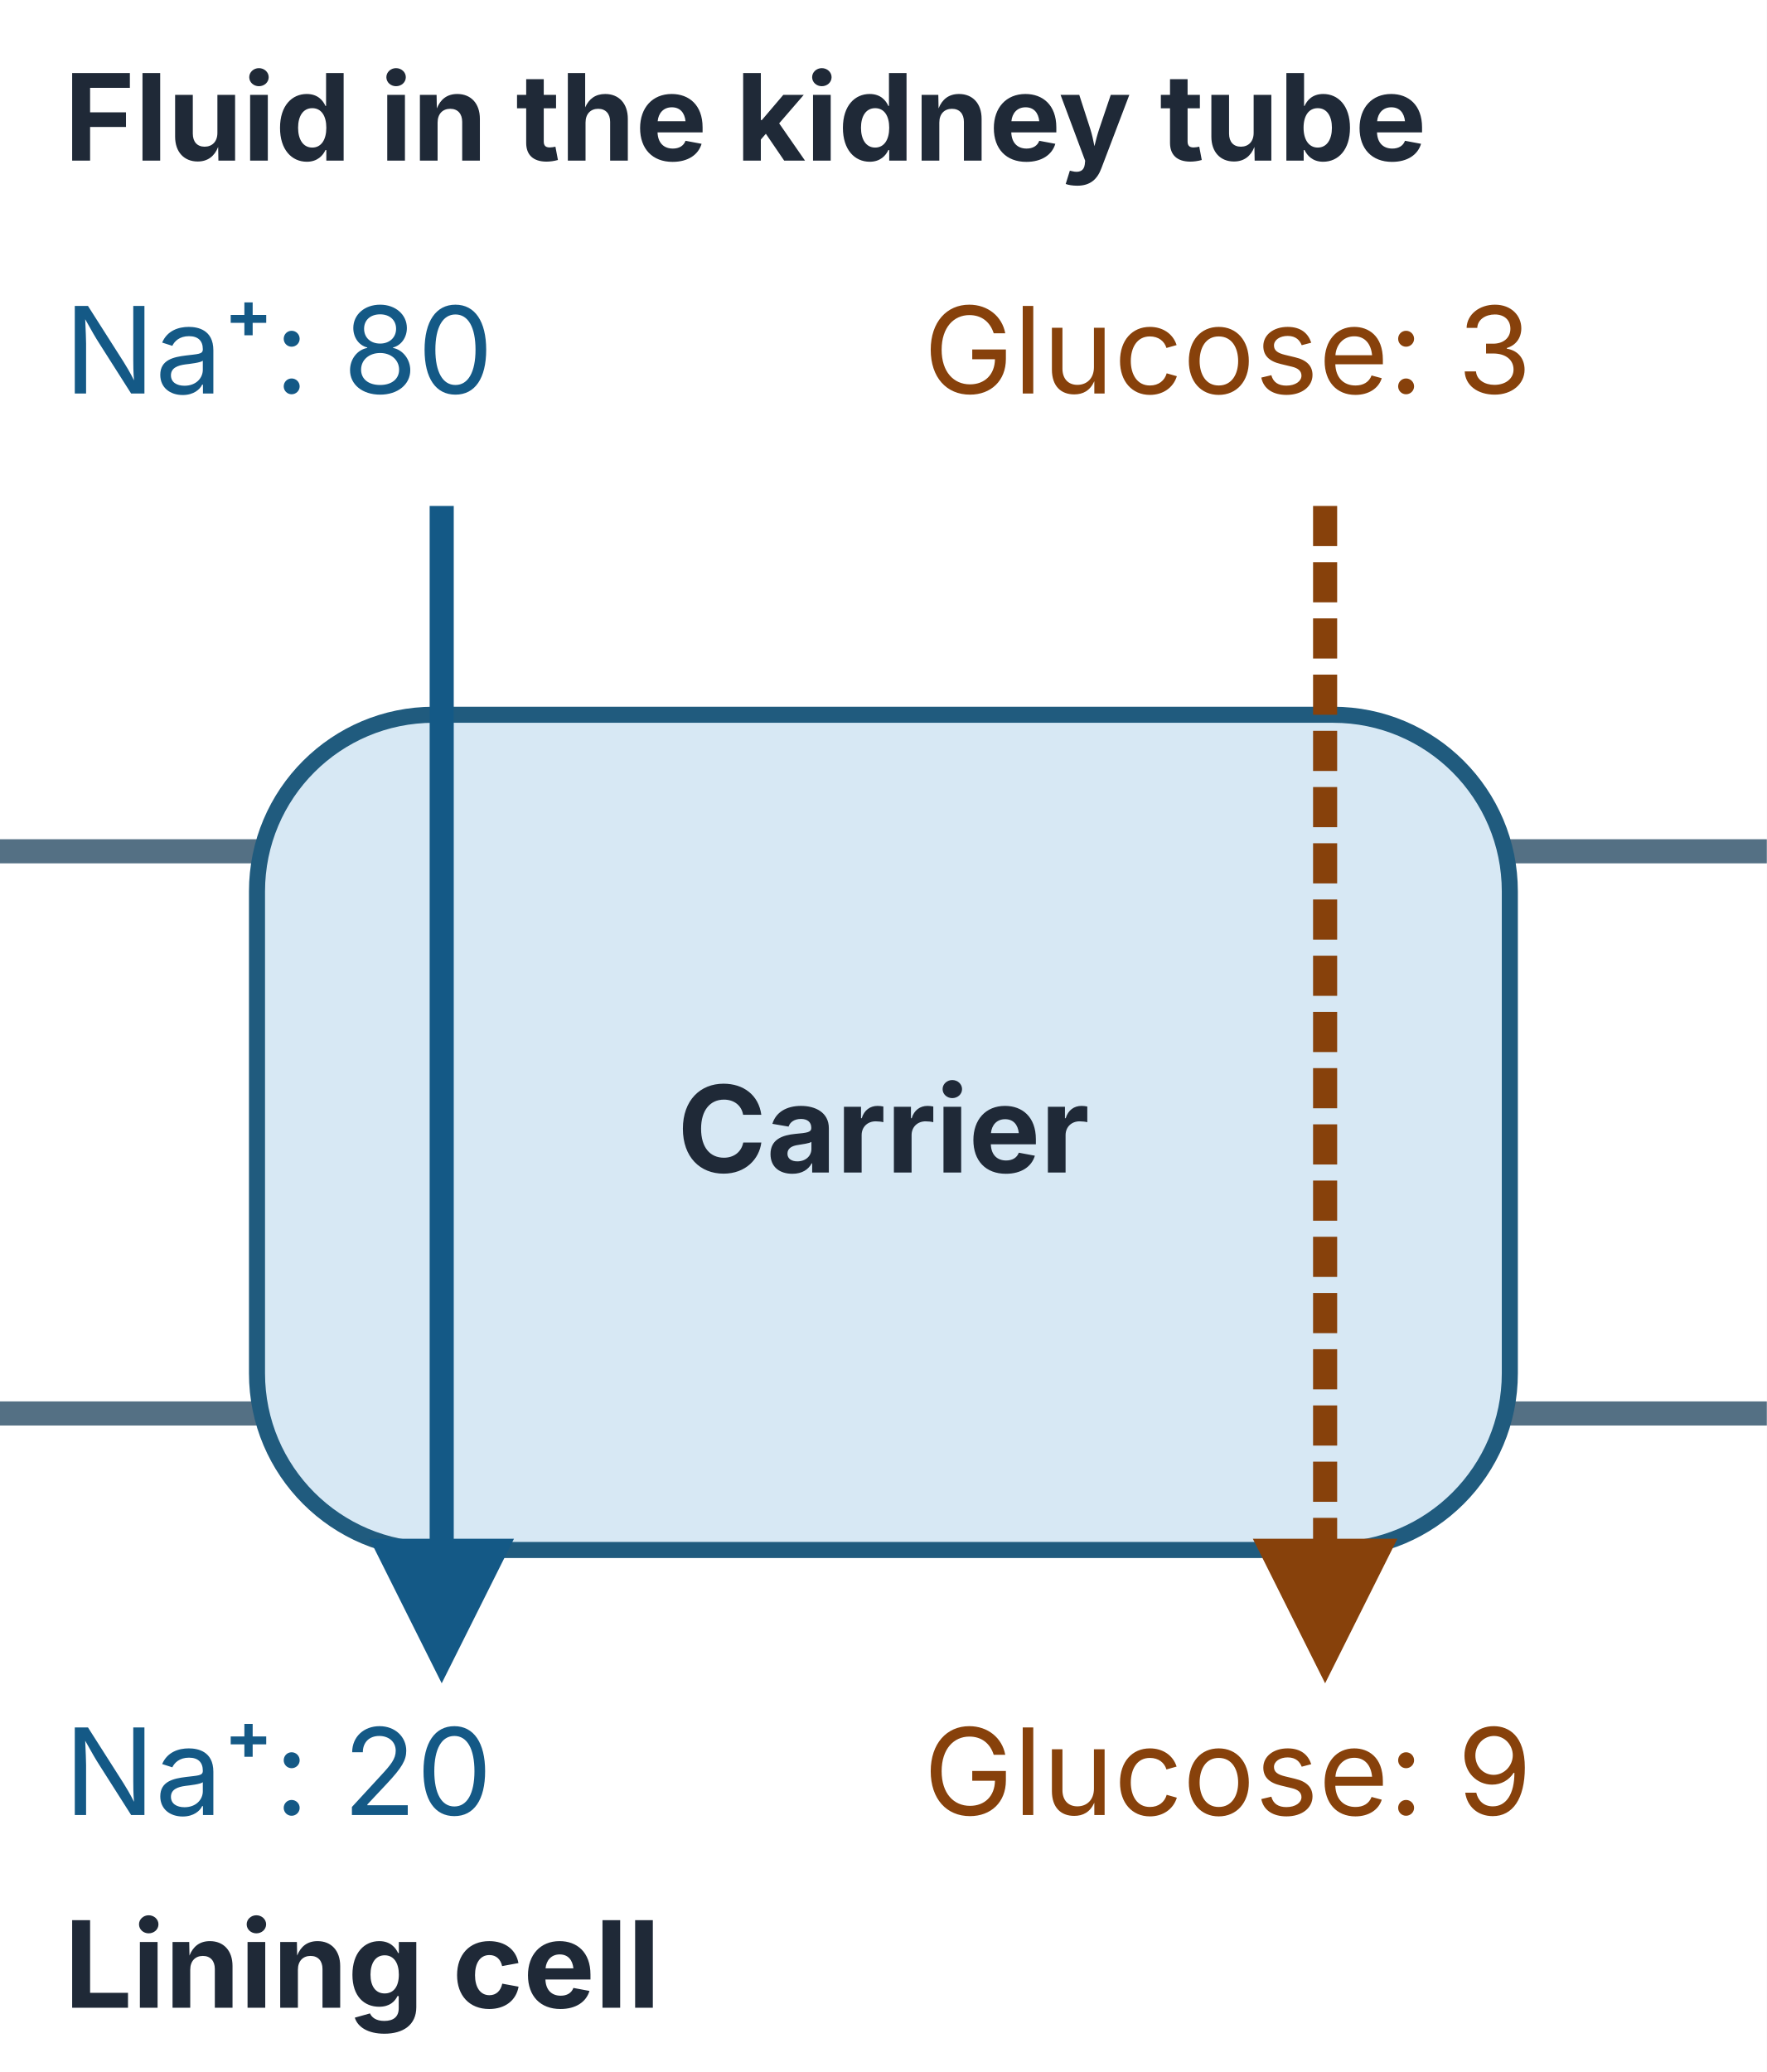
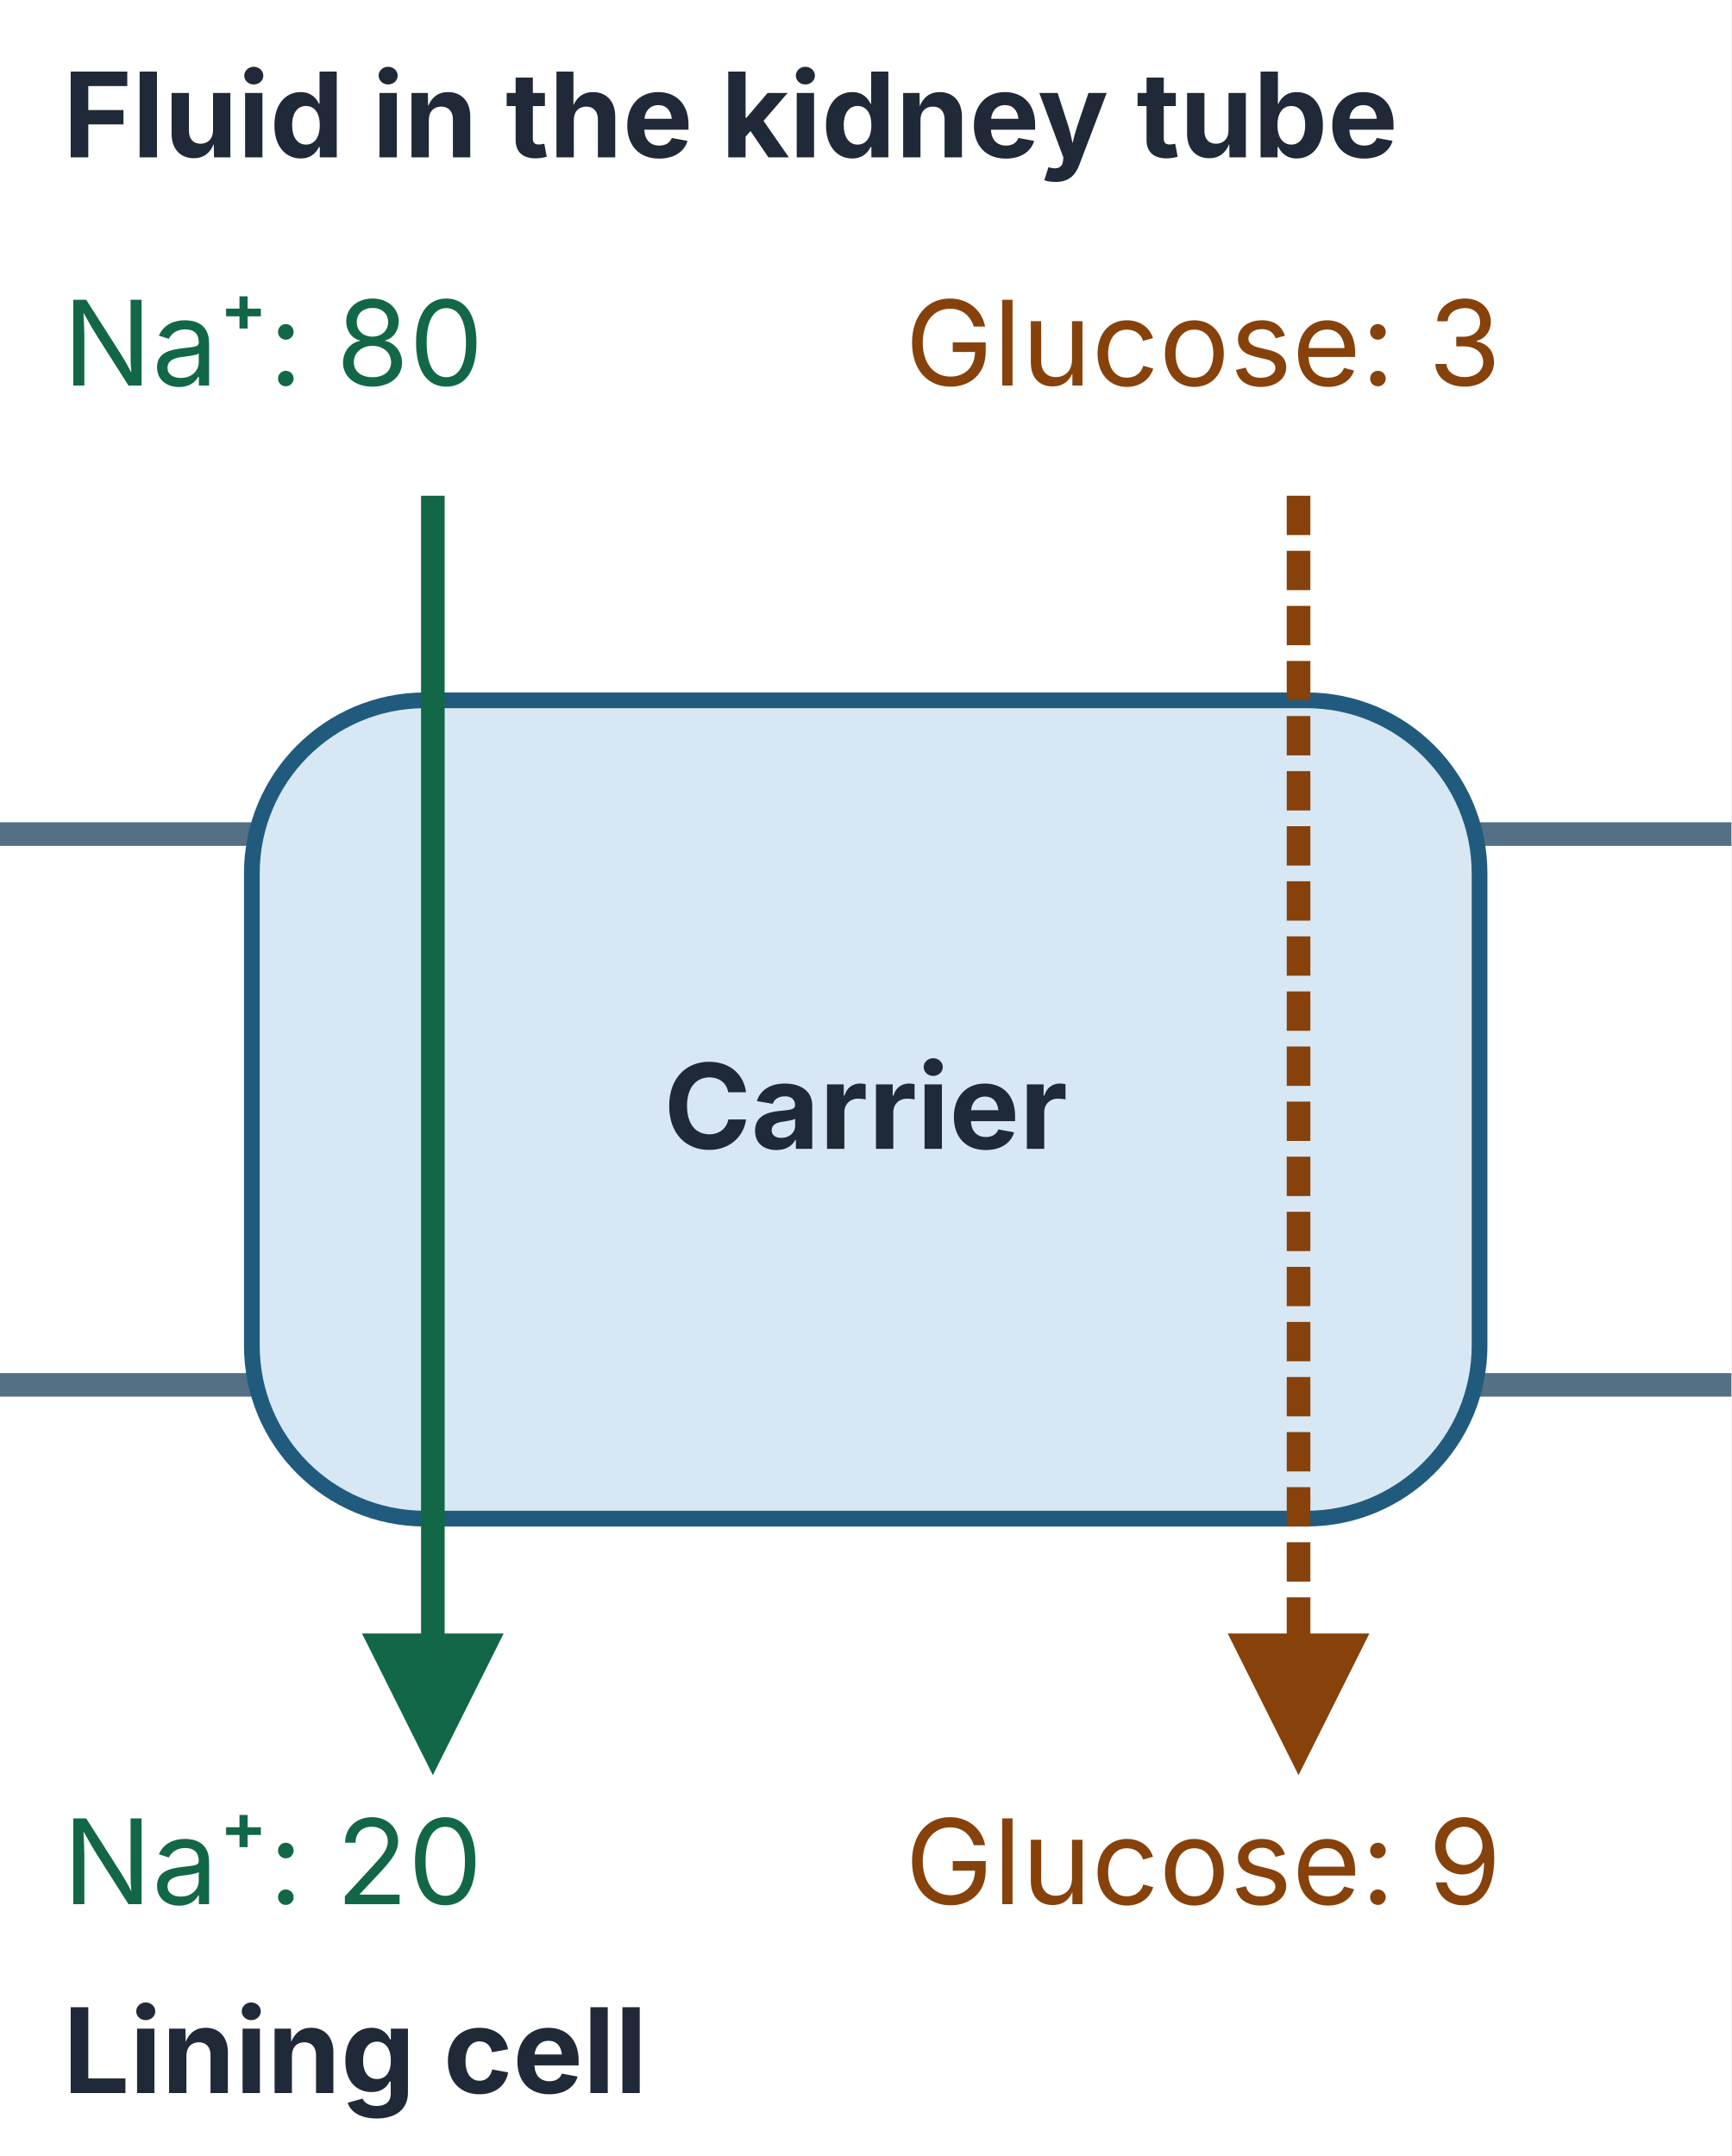
- <svg xmlns="http://www.w3.org/2000/svg" viewBox="0 0 220 258" role="img">
-   <style>text{font:15px system-ui,-apple-system,"Segoe UI",sans-serif;fill:#1f2937}.bold{font-weight:700}.ion{fill:#145986}.sugar{fill:#87410b}.mem{stroke:#547084;stroke-width:3;fill:none}.protein{fill:#d7e8f4;stroke:#205b7e;stroke-width:2}.pump{fill:#f9e5ca;stroke:#8b571c;stroke-width:2}.a{stroke:#145986;stroke-width:3;fill:none;marker-end:url(#blue)}.b{stroke:#87410b;stroke-width:3;stroke-dasharray:5 2;fill:none;marker-end:url(#brown)}</style>
+ <svg xmlns="http://www.w3.org/2000/svg" viewBox="0 0 220 274" role="img">
+   <style>text{font:15px system-ui,-apple-system,"Segoe UI",sans-serif;fill:#1f2937}.bold{font-weight:700}.ion{fill:#126746}.sugar{fill:#87410b}.mem{stroke:#547084;stroke-width:3;fill:none}.protein{fill:#d7e8f4;stroke:#205b7e;stroke-width:2}.pump{fill:#f9e5ca;stroke:#8b571c;stroke-width:2}.a{stroke:#126746;stroke-width:3;fill:none;marker-end:url(#ion-arrow)}.b{stroke:#87410b;stroke-width:3;stroke-dasharray:5 2;fill:none;marker-end:url(#brown)}</style>
  <defs>
-     <marker id="blue" viewBox="0 0 10 10" refX="8" refY="5" markerWidth="6" markerHeight="6" orient="auto">
-       <path d="M0 0L10 5L0 10Z" fill="#145986" />
+     <marker id="ion-arrow" viewBox="0 0 10 10" refX="8" refY="5" markerWidth="6" markerHeight="6" orient="auto">
+       <path d="M0 0L10 5L0 10Z" fill="#126746" />
    </marker>
    <marker id="brown" viewBox="0 0 10 10" refX="8" refY="5" markerWidth="6" markerHeight="6" orient="auto">
      <path d="M0 0L10 5L0 10Z" fill="#87410b" />
    </marker>
  </defs>
-   <rect width="220" height="258" fill="#fff" />
+   <rect width="220" height="274" fill="#fff" />
  <text x="8" y="20" class="bold">Fluid in the kidney tube</text>
  <text x="8" y="49" class="ion">Na⁺: 80</text>
  <text x="115" y="49" class="sugar">Glucose: 3</text>
  <path class="mem" d="M0 106 H220 M0 176 H220" />
  <rect x="32" y="89" width="156" height="104" rx="22" class="protein" />
-   <path class="a" d="M55 63 V206" />
-   <path class="b" d="M165 63 V206" />
+   <path class="a" d="M55 63 V222" />
+   <path class="b" d="M165 63 V222" />
  <text x="110" y="146" text-anchor="middle" class="bold">Carrier</text>
-   <text x="8" y="226" class="ion">Na⁺: 20</text>
-   <text x="115" y="226" class="sugar">Glucose: 9</text>
-   <text x="8" y="250" class="bold">Lining cell</text>
+   <text x="8" y="242" class="ion">Na⁺: 20</text>
+   <text x="115" y="242" class="sugar">Glucose: 9</text>
+   <text x="8" y="266" class="bold">Lining cell</text>
</svg>
